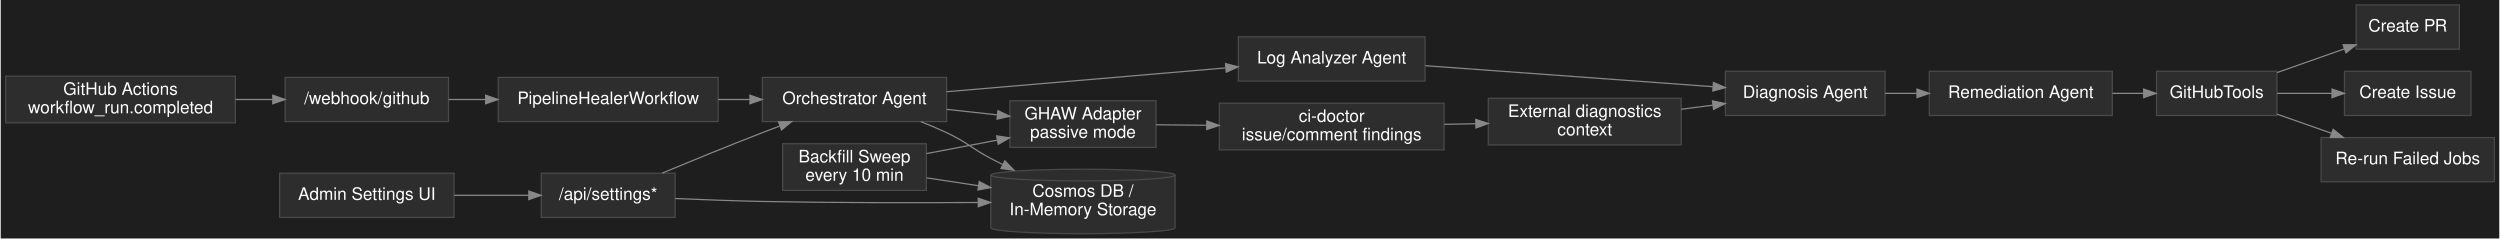
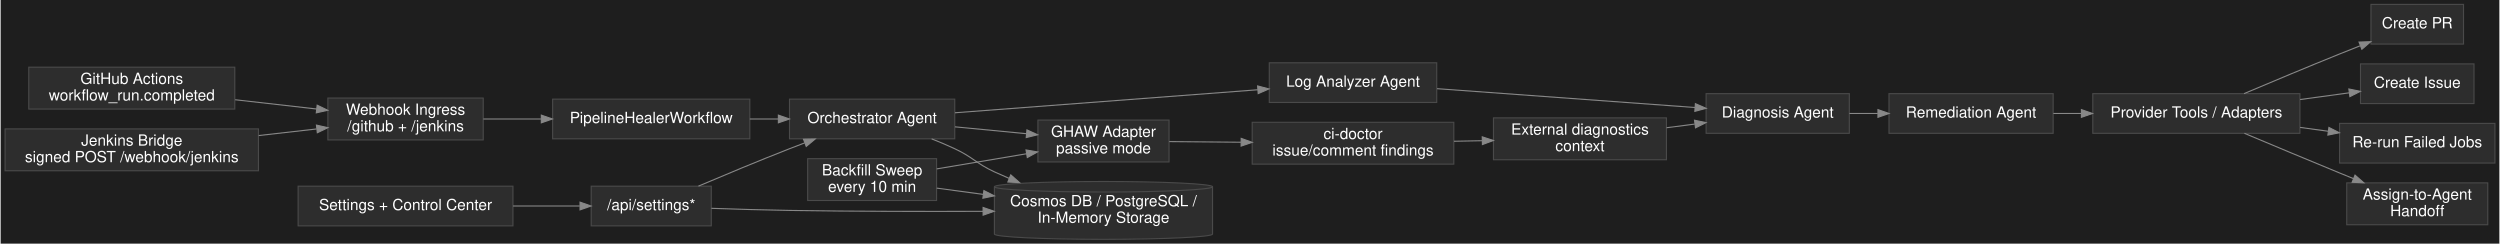
- <svg xmlns="http://www.w3.org/2000/svg" width="2034pt" height="194pt" viewBox="0.00 0.00 2034.00 194.12">
-   <g id="graph0" class="graph" transform="scale(1 1) rotate(0) translate(4 190.12)">
-     <polygon fill="#1e1e1e" stroke="transparent" points="-4,4 -4,-190.12 2030,-190.12 2030,4 -4,4" />
+ <svg xmlns="http://www.w3.org/2000/svg" width="2268pt" height="221pt" viewBox="0.00 0.00 2268.00 221.12">
+   <g id="graph0" class="graph" transform="scale(1 1) rotate(0) translate(4 217.12)">
+     <polygon fill="#1e1e1e" stroke="transparent" points="-4,4 -4,-217.12 2264,-217.12 2264,4 -4,4" />
    <g id="node1" class="node">
-       <polygon fill="#2d2d2d" stroke="#4a4a4a" points="187,-128.12 0,-128.12 0,-90.12 187,-90.12 187,-128.12" />
-       <text text-anchor="middle" x="93.5" y="-112.92" font-family="Helvetica,sans-Serif" font-size="14.00" fill="white">GitHub Actions</text>
-       <text text-anchor="middle" x="93.5" y="-97.92" font-family="Helvetica,sans-Serif" font-size="14.00" fill="white">workflow_run.completed</text>
+       <polygon fill="#2d2d2d" stroke="#4a4a4a" points="208.5,-156.12 21.5,-156.12 21.5,-118.12 208.5,-118.12 208.5,-156.12" />
+       <text text-anchor="middle" x="115" y="-140.93" font-family="Helvetica,sans-Serif" font-size="14.00" fill="white">GitHub Actions</text>
+       <text text-anchor="middle" x="115" y="-125.92" font-family="Helvetica,sans-Serif" font-size="14.00" fill="white">workflow_run.completed</text>
+     </g>
+     <g id="node3" class="node">
+       <polygon fill="#2d2d2d" stroke="#4a4a4a" points="434,-128.12 293,-128.12 293,-90.12 434,-90.12 434,-128.12" />
+       <text text-anchor="middle" x="363.5" y="-112.92" font-family="Helvetica,sans-Serif" font-size="14.00" fill="white">Webhook Ingress</text>
+       <text text-anchor="middle" x="363.5" y="-97.92" font-family="Helvetica,sans-Serif" font-size="14.00" fill="white">/github + /jenkins</text>
+     </g>
+     <g id="edge1" class="edge">
+       <path fill="none" stroke="#888888" d="M208.84,-126.58C233.2,-123.81 259.25,-120.85 282.85,-118.17" />
+       <polygon fill="#888888" stroke="#888888" points="283.27,-121.65 292.81,-117.04 282.48,-114.69 283.27,-121.65" />
    </g>
    <g id="node2" class="node">
-       <polygon fill="#2d2d2d" stroke="#4a4a4a" points="360.5,-127.12 227.5,-127.12 227.5,-91.12 360.5,-91.12 360.5,-127.12" />
-       <text text-anchor="middle" x="294" y="-105.42" font-family="Helvetica,sans-Serif" font-size="14.00" fill="white">/webhook/github</text>
-     </g>
-     <g id="edge1" class="edge">
-       <path fill="none" stroke="#888888" d="M187.07,-109.12C197.19,-109.12 207.41,-109.12 217.3,-109.12" />
-       <polygon fill="#888888" stroke="#888888" points="217.47,-112.63 227.47,-109.12 217.47,-105.63 217.47,-112.63" />
-     </g>
-     <g id="node3" class="node">
-       <polygon fill="#2d2d2d" stroke="#4a4a4a" points="580,-127.12 401,-127.12 401,-91.12 580,-91.12 580,-127.12" />
-       <text text-anchor="middle" x="490.5" y="-105.42" font-family="Helvetica,sans-Serif" font-size="14.00" fill="white">PipelineHealerWorkflow</text>
+       <polygon fill="#2d2d2d" stroke="#4a4a4a" points="230,-100.12 0,-100.12 0,-62.12 230,-62.12 230,-100.12" />
+       <text text-anchor="middle" x="115" y="-84.92" font-family="Helvetica,sans-Serif" font-size="14.00" fill="white">Jenkins Bridge</text>
+       <text text-anchor="middle" x="115" y="-69.92" font-family="Helvetica,sans-Serif" font-size="14.00" fill="white">signed POST /webhook/jenkins</text>
    </g>
    <g id="edge2" class="edge">
-       <path fill="none" stroke="#888888" d="M360.58,-109.12C370.26,-109.12 380.4,-109.12 390.57,-109.12" />
-       <polygon fill="#888888" stroke="#888888" points="390.74,-112.63 400.74,-109.12 390.74,-105.63 390.74,-112.63" />
+       <path fill="none" stroke="#888888" d="M230.23,-94.1C247.96,-96.11 265.94,-98.16 282.69,-100.06" />
+       <polygon fill="#888888" stroke="#888888" points="282.62,-103.57 292.95,-101.22 283.41,-96.62 282.62,-103.57" />
    </g>
    <g id="node4" class="node">
-       <polygon fill="#2d2d2d" stroke="#4a4a4a" points="766,-127.12 616,-127.12 616,-91.12 766,-91.12 766,-127.12" />
-       <text text-anchor="middle" x="691" y="-105.42" font-family="Helvetica,sans-Serif" font-size="14.00" fill="white">Orchestrator Agent</text>
+       <polygon fill="#2d2d2d" stroke="#4a4a4a" points="676,-127.12 497,-127.12 497,-91.12 676,-91.12 676,-127.12" />
+       <text text-anchor="middle" x="586.5" y="-105.42" font-family="Helvetica,sans-Serif" font-size="14.00" fill="white">PipelineHealerWorkflow</text>
    </g>
    <g id="edge3" class="edge">
-       <path fill="none" stroke="#888888" d="M580.01,-109.12C588.54,-109.12 597.17,-109.12 605.65,-109.12" />
-       <polygon fill="#888888" stroke="#888888" points="605.91,-112.63 615.91,-109.12 605.91,-105.63 605.91,-112.63" />
+       <path fill="none" stroke="#888888" d="M434.12,-109.12C450.73,-109.12 468.77,-109.12 486.41,-109.12" />
+       <polygon fill="#888888" stroke="#888888" points="486.74,-112.63 496.74,-109.12 486.74,-105.63 486.74,-112.63" />
    </g>
    <g id="node5" class="node">
-       <polygon fill="#2d2d2d" stroke="#4a4a4a" points="1155.5,-160.12 1003.5,-160.12 1003.5,-124.12 1155.5,-124.12 1155.5,-160.12" />
-       <text text-anchor="middle" x="1079.5" y="-138.43" font-family="Helvetica,sans-Serif" font-size="14.00" fill="white">Log Analyzer Agent</text>
+       <polygon fill="#2d2d2d" stroke="#4a4a4a" points="862,-127.12 712,-127.12 712,-91.12 862,-91.12 862,-127.12" />
+       <text text-anchor="middle" x="787" y="-105.42" font-family="Helvetica,sans-Serif" font-size="14.00" fill="white">Orchestrator Agent</text>
    </g>
    <g id="edge4" class="edge">
-       <path fill="none" stroke="#888888" d="M766.06,-115.45C830.9,-120.98 925.11,-129.03 993.11,-134.83" />
-       <polygon fill="#888888" stroke="#888888" points="993.11,-138.35 1003.37,-135.71 993.7,-131.37 993.11,-138.35" />
+       <path fill="none" stroke="#888888" d="M676.01,-109.12C684.54,-109.12 693.17,-109.12 701.65,-109.12" />
+       <polygon fill="#888888" stroke="#888888" points="701.91,-112.63 711.91,-109.12 701.91,-105.63 701.91,-112.63" />
+     </g>
+     <g id="node6" class="node">
+       <polygon fill="#2d2d2d" stroke="#4a4a4a" points="1299.5,-160.12 1147.5,-160.12 1147.5,-124.12 1299.5,-124.12 1299.5,-160.12" />
+       <text text-anchor="middle" x="1223.5" y="-138.43" font-family="Helvetica,sans-Serif" font-size="14.00" fill="white">Log Analyzer Agent</text>
+     </g>
+     <g id="edge5" class="edge">
+       <path fill="none" stroke="#888888" d="M862.2,-114.76C938.44,-120.55 1056.99,-129.55 1137.09,-135.64" />
+       <polygon fill="#888888" stroke="#888888" points="1136.91,-139.13 1147.15,-136.4 1137.44,-132.15 1136.91,-139.13" />
+     </g>
+     <g id="node14" class="node">
+       <polygon fill="#2d2d2d" stroke="#4a4a4a" points="1056.5,-108.12 937.5,-108.12 937.5,-70.12 1056.5,-70.12 1056.5,-108.12" />
+       <text text-anchor="middle" x="997" y="-92.92" font-family="Helvetica,sans-Serif" font-size="14.00" fill="white">GHAW Adapter</text>
+       <text text-anchor="middle" x="997" y="-77.92" font-family="Helvetica,sans-Serif" font-size="14.00" fill="white">passive mode</text>
+     </g>
+     <g id="edge7" class="edge">
+       <path fill="none" stroke="#888888" d="M862.21,-101.99C883.37,-99.96 906.32,-97.75 927.14,-95.75" />
+       <polygon fill="#888888" stroke="#888888" points="927.55,-99.22 937.17,-94.78 926.88,-92.25 927.55,-99.22" />
+     </g>
+     <g id="node18" class="node">
+       <path fill="#2d2d2d" stroke="#4a4a4a" d="M1096,-47.6C1096,-50.24 1051.63,-52.38 997,-52.38 942.37,-52.38 898,-50.24 898,-47.6 898,-47.6 898,-4.65 898,-4.65 898,-2.01 942.37,0.13 997,0.13 1051.63,0.13 1096,-2.01 1096,-4.65 1096,-4.65 1096,-47.6 1096,-47.6" />
+       <path fill="none" stroke="#4a4a4a" d="M1096,-47.6C1096,-44.97 1051.63,-42.83 997,-42.83 942.37,-42.83 898,-44.97 898,-47.6" />
+       <text text-anchor="middle" x="997" y="-29.93" font-family="Helvetica,sans-Serif" font-size="14.00" fill="white">Cosmos DB / PostgreSQL /</text>
+       <text text-anchor="middle" x="997" y="-14.93" font-family="Helvetica,sans-Serif" font-size="14.00" fill="white">In-Memory Storage</text>
+     </g>
+     <g id="edge17" class="edge">
+       <path fill="none" stroke="#888888" d="M841.03,-91.08C848.16,-88.28 855.32,-85.26 862,-82.12 878.77,-74.25 881.21,-68.94 898,-61.12 902.33,-59.11 906.81,-57.14 911.36,-55.22" />
+       <polygon fill="#888888" stroke="#888888" points="912.85,-58.4 920.78,-51.37 910.2,-51.92 912.85,-58.4" />
+     </g>
+     <g id="node7" class="node">
+       <polygon fill="#2d2d2d" stroke="#4a4a4a" points="1674,-132.12 1544,-132.12 1544,-96.12 1674,-96.12 1674,-132.12" />
+       <text text-anchor="middle" x="1609" y="-110.42" font-family="Helvetica,sans-Serif" font-size="14.00" fill="white">Diagnosis Agent</text>
+     </g>
+     <g id="edge6" class="edge">
+       <path fill="none" stroke="#888888" d="M1299.81,-136.63C1367.55,-131.68 1466.5,-124.46 1533.88,-119.54" />
+       <polygon fill="#888888" stroke="#888888" points="1534.28,-123.02 1544,-118.8 1533.77,-116.04 1534.28,-123.02" />
+     </g>
+     <g id="node8" class="node">
+       <polygon fill="#2d2d2d" stroke="#4a4a4a" points="1859,-132.12 1710,-132.12 1710,-96.12 1859,-96.12 1859,-132.12" />
+       <text text-anchor="middle" x="1784.5" y="-110.42" font-family="Helvetica,sans-Serif" font-size="14.00" fill="white">Remediation Agent</text>
+     </g>
+     <g id="edge11" class="edge">
+       <path fill="none" stroke="#888888" d="M1674.11,-114.12C1682.51,-114.12 1691.21,-114.12 1699.86,-114.12" />
+       <polygon fill="#888888" stroke="#888888" points="1699.99,-117.63 1709.99,-114.12 1699.99,-110.63 1699.99,-117.63" />
+     </g>
+     <g id="node9" class="node">
+       <polygon fill="#2d2d2d" stroke="#4a4a4a" points="2083,-132.12 1895,-132.12 1895,-96.12 2083,-96.12 2083,-132.12" />
+       <text text-anchor="middle" x="1989" y="-110.42" font-family="Helvetica,sans-Serif" font-size="14.00" fill="white">Provider Tools / Adapters</text>
+     </g>
+     <g id="edge12" class="edge">
+       <path fill="none" stroke="#888888" d="M1859.18,-114.12C1867.47,-114.12 1876.03,-114.12 1884.61,-114.12" />
+       <polygon fill="#888888" stroke="#888888" points="1884.67,-117.63 1894.67,-114.12 1884.67,-110.63 1884.67,-117.63" />
+     </g>
+     <g id="node10" class="node">
+       <polygon fill="#2d2d2d" stroke="#4a4a4a" points="2231.5,-213.12 2147.5,-213.12 2147.5,-177.12 2231.5,-177.12 2231.5,-213.12" />
+       <text text-anchor="middle" x="2189.5" y="-191.43" font-family="Helvetica,sans-Serif" font-size="14.00" fill="white">Create PR</text>
+     </g>
+     <g id="edge13" class="edge">
+       <path fill="none" stroke="#888888" d="M2032.3,-132.16C2057.43,-142.79 2089.96,-156.41 2119,-168.12 2124.99,-170.54 2131.28,-173.04 2137.53,-175.5" />
+       <polygon fill="#888888" stroke="#888888" points="2136.68,-178.92 2147.27,-179.31 2139.23,-172.41 2136.68,-178.92" />
+     </g>
+     <g id="node11" class="node">
+       <polygon fill="#2d2d2d" stroke="#4a4a4a" points="2241,-159.12 2138,-159.12 2138,-123.12 2241,-123.12 2241,-159.12" />
+       <text text-anchor="middle" x="2189.5" y="-137.43" font-family="Helvetica,sans-Serif" font-size="14.00" fill="white">Create Issue</text>
+     </g>
+     <g id="edge14" class="edge">
+       <path fill="none" stroke="#888888" d="M2083.15,-126.79C2098.3,-128.86 2113.65,-130.94 2127.77,-132.86" />
+       <polygon fill="#888888" stroke="#888888" points="2127.43,-136.35 2137.81,-134.23 2128.37,-129.41 2127.43,-136.35" />
    </g>
    <g id="node12" class="node">
-       <polygon fill="#2d2d2d" stroke="#4a4a4a" points="936.5,-108.12 817.5,-108.12 817.5,-70.12 936.5,-70.12 936.5,-108.12" />
-       <text text-anchor="middle" x="877" y="-92.92" font-family="Helvetica,sans-Serif" font-size="14.00" fill="white">GHAW Adapter</text>
-       <text text-anchor="middle" x="877" y="-77.92" font-family="Helvetica,sans-Serif" font-size="14.00" fill="white">passive mode</text>
+       <polygon fill="#2d2d2d" stroke="#4a4a4a" points="2260,-105.12 2119,-105.12 2119,-69.12 2260,-69.12 2260,-105.12" />
+       <text text-anchor="middle" x="2189.5" y="-83.42" font-family="Helvetica,sans-Serif" font-size="14.00" fill="white">Re-run Failed Jobs</text>
    </g>
-     <g id="edge6" class="edge">
-       <path fill="none" stroke="#888888" d="M766.04,-101.08C779.65,-99.6 793.8,-98.06 807.25,-96.6" />
-       <polygon fill="#888888" stroke="#888888" points="807.81,-100.06 817.37,-95.5 807.05,-93.1 807.81,-100.06" />
+     <g id="edge15" class="edge">
+       <path fill="none" stroke="#888888" d="M2083.15,-101.46C2091.67,-100.3 2100.25,-99.13 2108.64,-97.99" />
+       <polygon fill="#888888" stroke="#888888" points="2109.33,-101.43 2118.76,-96.61 2108.38,-94.49 2109.33,-101.43" />
+     </g>
+     <g id="node13" class="node">
+       <polygon fill="#2d2d2d" stroke="#4a4a4a" points="2253.5,-51.12 2125.5,-51.12 2125.5,-13.12 2253.5,-13.12 2253.5,-51.12" />
+       <text text-anchor="middle" x="2189.5" y="-35.92" font-family="Helvetica,sans-Serif" font-size="14.00" fill="white">Assign-to-Agent</text>
+       <text text-anchor="middle" x="2189.5" y="-20.93" font-family="Helvetica,sans-Serif" font-size="14.00" fill="white">Handoff</text>
+     </g>
+     <g id="edge16" class="edge">
+       <path fill="none" stroke="#888888" d="M2032.65,-96.1C2057.75,-85.54 2090.14,-71.98 2119,-60.12 2123.1,-58.44 2127.35,-56.71 2131.62,-54.97" />
+       <polygon fill="#888888" stroke="#888888" points="2133.03,-58.17 2140.99,-51.17 2130.4,-51.68 2133.03,-58.17" />
+     </g>
+     <g id="node15" class="node">
+       <polygon fill="#2d2d2d" stroke="#4a4a4a" points="1315,-106.12 1132,-106.12 1132,-68.12 1315,-68.12 1315,-106.12" />
+       <text text-anchor="middle" x="1223.5" y="-90.92" font-family="Helvetica,sans-Serif" font-size="14.00" fill="white">ci-doctor</text>
+       <text text-anchor="middle" x="1223.5" y="-75.92" font-family="Helvetica,sans-Serif" font-size="14.00" fill="white">issue/comment findings</text>
+     </g>
+     <g id="edge8" class="edge">
+       <path fill="none" stroke="#888888" d="M1056.69,-88.6C1076.63,-88.42 1099.52,-88.22 1121.79,-88.02" />
+       <polygon fill="#888888" stroke="#888888" points="1122,-91.52 1131.97,-87.93 1121.94,-84.52 1122,-91.52" />
    </g>
    <g id="node16" class="node">
-       <path fill="#2d2d2d" stroke="#4a4a4a" d="M952,-47.6C952,-50.24 918.38,-52.38 877,-52.38 835.62,-52.38 802,-50.24 802,-47.6 802,-47.6 802,-4.65 802,-4.65 802,-2.01 835.62,0.13 877,0.13 918.38,0.13 952,-2.01 952,-4.65 952,-4.65 952,-47.6 952,-47.6" />
-       <path fill="none" stroke="#4a4a4a" d="M952,-47.6C952,-44.97 918.38,-42.83 877,-42.83 835.62,-42.83 802,-44.97 802,-47.6" />
-       <text text-anchor="middle" x="877" y="-29.93" font-family="Helvetica,sans-Serif" font-size="14.00" fill="white">Cosmos DB /</text>
-       <text text-anchor="middle" x="877" y="-14.93" font-family="Helvetica,sans-Serif" font-size="14.00" fill="white">In-Memory Storage</text>
+       <polygon fill="#2d2d2d" stroke="#4a4a4a" points="1508,-110.12 1351,-110.12 1351,-72.12 1508,-72.12 1508,-110.12" />
+       <text text-anchor="middle" x="1429.5" y="-94.92" font-family="Helvetica,sans-Serif" font-size="14.00" fill="white">External diagnostics</text>
+       <text text-anchor="middle" x="1429.5" y="-79.92" font-family="Helvetica,sans-Serif" font-size="14.00" fill="white">context</text>
    </g>
-     <g id="edge15" class="edge">
-       <path fill="none" stroke="#888888" d="M745.03,-91.08C752.16,-88.28 759.32,-85.26 766,-82.12 782.77,-74.25 785.61,-69.76 802,-61.12 805.11,-59.49 808.31,-57.84 811.56,-56.19" />
-       <polygon fill="#888888" stroke="#888888" points="813.39,-59.19 820.78,-51.6 810.27,-52.92 813.39,-59.19" />
-     </g>
-     <g id="node6" class="node">
-       <polygon fill="#2d2d2d" stroke="#4a4a4a" points="1530,-132.12 1400,-132.12 1400,-96.12 1530,-96.12 1530,-132.12" />
-       <text text-anchor="middle" x="1465" y="-110.42" font-family="Helvetica,sans-Serif" font-size="14.00" fill="white">Diagnosis Agent</text>
-     </g>
-     <g id="edge5" class="edge">
-       <path fill="none" stroke="#888888" d="M1155.81,-136.63C1223.55,-131.68 1322.5,-124.46 1389.88,-119.54" />
-       <polygon fill="#888888" stroke="#888888" points="1390.28,-123.02 1400,-118.8 1389.77,-116.04 1390.28,-123.02" />
-     </g>
-     <g id="node7" class="node">
-       <polygon fill="#2d2d2d" stroke="#4a4a4a" points="1715,-132.12 1566,-132.12 1566,-96.12 1715,-96.12 1715,-132.12" />
-       <text text-anchor="middle" x="1640.5" y="-110.42" font-family="Helvetica,sans-Serif" font-size="14.00" fill="white">Remediation Agent</text>
+     <g id="edge9" class="edge">
+       <path fill="none" stroke="#888888" d="M1315.17,-88.9C1323.64,-89.07 1332.22,-89.24 1340.66,-89.4" />
+       <polygon fill="#888888" stroke="#888888" points="1340.82,-92.91 1350.89,-89.6 1340.96,-85.91 1340.82,-92.91" />
    </g>
    <g id="edge10" class="edge">
-       <path fill="none" stroke="#888888" d="M1530.11,-114.12C1538.51,-114.12 1547.21,-114.12 1555.86,-114.12" />
-       <polygon fill="#888888" stroke="#888888" points="1555.99,-117.63 1565.99,-114.12 1555.99,-110.63 1555.99,-117.63" />
-     </g>
-     <g id="node8" class="node">
-       <polygon fill="#2d2d2d" stroke="#4a4a4a" points="1849,-132.12 1751,-132.12 1751,-96.12 1849,-96.12 1849,-132.12" />
-       <text text-anchor="middle" x="1800" y="-110.42" font-family="Helvetica,sans-Serif" font-size="14.00" fill="white">GitHubTools</text>
-     </g>
-     <g id="edge11" class="edge">
-       <path fill="none" stroke="#888888" d="M1715.18,-114.12C1723.62,-114.12 1732.14,-114.12 1740.35,-114.12" />
-       <polygon fill="#888888" stroke="#888888" points="1740.56,-117.63 1750.56,-114.12 1740.56,-110.63 1740.56,-117.63" />
-     </g>
-     <g id="node9" class="node">
-       <polygon fill="#2d2d2d" stroke="#4a4a4a" points="1997.5,-186.12 1913.5,-186.12 1913.5,-150.12 1997.5,-150.12 1997.5,-186.12" />
-       <text text-anchor="middle" x="1955.5" y="-164.43" font-family="Helvetica,sans-Serif" font-size="14.00" fill="white">Create PR</text>
-     </g>
-     <g id="edge12" class="edge">
-       <path fill="none" stroke="#888888" d="M1849.15,-131.06C1866.58,-137.2 1886.31,-144.14 1903.95,-150.34" />
-       <polygon fill="#888888" stroke="#888888" points="1902.9,-153.68 1913.5,-153.7 1905.23,-147.08 1902.9,-153.68" />
-     </g>
-     <g id="node10" class="node">
-       <polygon fill="#2d2d2d" stroke="#4a4a4a" points="2007,-132.12 1904,-132.12 1904,-96.12 2007,-96.12 2007,-132.12" />
-       <text text-anchor="middle" x="1955.5" y="-110.42" font-family="Helvetica,sans-Serif" font-size="14.00" fill="white">Create Issue</text>
-     </g>
-     <g id="edge13" class="edge">
-       <path fill="none" stroke="#888888" d="M1849.15,-114.12C1863.29,-114.12 1878.95,-114.12 1893.77,-114.12" />
-       <polygon fill="#888888" stroke="#888888" points="1893.87,-117.63 1903.87,-114.12 1893.87,-110.63 1893.87,-117.63" />
-     </g>
-     <g id="node11" class="node">
-       <polygon fill="#2d2d2d" stroke="#4a4a4a" points="2026,-78.12 1885,-78.12 1885,-42.12 2026,-42.12 2026,-78.12" />
-       <text text-anchor="middle" x="1955.5" y="-56.42" font-family="Helvetica,sans-Serif" font-size="14.00" fill="white">Re-run Failed Jobs</text>
-     </g>
-     <g id="edge14" class="edge">
-       <path fill="none" stroke="#888888" d="M1849.15,-97.19C1863.21,-92.24 1878.77,-86.77 1893.52,-81.58" />
-       <polygon fill="#888888" stroke="#888888" points="1894.8,-84.84 1903.07,-78.22 1892.47,-78.23 1894.8,-84.84" />
-     </g>
-     <g id="node13" class="node">
-       <polygon fill="#2d2d2d" stroke="#4a4a4a" points="1171,-106.12 988,-106.12 988,-68.12 1171,-68.12 1171,-106.12" />
-       <text text-anchor="middle" x="1079.5" y="-90.92" font-family="Helvetica,sans-Serif" font-size="14.00" fill="white">ci-doctor</text>
-       <text text-anchor="middle" x="1079.5" y="-75.92" font-family="Helvetica,sans-Serif" font-size="14.00" fill="white">issue/comment findings</text>
-     </g>
-     <g id="edge7" class="edge">
-       <path fill="none" stroke="#888888" d="M936.53,-88.54C949.46,-88.41 963.52,-88.27 977.59,-88.13" />
-       <polygon fill="#888888" stroke="#888888" points="977.86,-91.63 987.82,-88.03 977.79,-84.63 977.86,-91.63" />
-     </g>
-     <g id="node14" class="node">
-       <polygon fill="#2d2d2d" stroke="#4a4a4a" points="1364,-110.12 1207,-110.12 1207,-72.12 1364,-72.12 1364,-110.12" />
-       <text text-anchor="middle" x="1285.5" y="-94.92" font-family="Helvetica,sans-Serif" font-size="14.00" fill="white">External diagnostics</text>
-       <text text-anchor="middle" x="1285.5" y="-79.92" font-family="Helvetica,sans-Serif" font-size="14.00" fill="white">context</text>
-     </g>
-     <g id="edge8" class="edge">
-       <path fill="none" stroke="#888888" d="M1171.17,-88.9C1179.64,-89.07 1188.22,-89.24 1196.66,-89.4" />
-       <polygon fill="#888888" stroke="#888888" points="1196.82,-92.91 1206.89,-89.6 1196.96,-85.91 1196.82,-92.91" />
-     </g>
-     <g id="edge9" class="edge">
-       <path fill="none" stroke="#888888" d="M1364.1,-101.18C1372.58,-102.28 1381.21,-103.4 1389.66,-104.49" />
-       <polygon fill="#888888" stroke="#888888" points="1389.49,-108 1399.86,-105.81 1390.39,-101.06 1389.49,-108" />
-     </g>
-     <g id="node15" class="node">
-       <polygon fill="#2d2d2d" stroke="#4a4a4a" points="749.5,-73.12 632.5,-73.12 632.5,-35.12 749.5,-35.12 749.5,-73.12" />
-       <text text-anchor="middle" x="691" y="-57.92" font-family="Helvetica,sans-Serif" font-size="14.00" fill="white">Backfill Sweep</text>
-       <text text-anchor="middle" x="691" y="-42.92" font-family="Helvetica,sans-Serif" font-size="14.00" fill="white">every 10 min</text>
-     </g>
-     <g id="edge16" class="edge">
-       <path fill="none" stroke="#888888" d="M749.71,-65.1C767.94,-68.57 788.26,-72.43 807.18,-76.03" />
-       <polygon fill="#888888" stroke="#888888" points="806.75,-79.51 817.22,-77.94 808.05,-72.64 806.75,-79.51" />
-     </g>
-     <g id="edge17" class="edge">
-       <path fill="none" stroke="#888888" d="M749.71,-45.34C763.03,-43.32 777.46,-41.12 791.65,-38.96" />
-       <polygon fill="#888888" stroke="#888888" points="792.56,-42.36 801.92,-37.4 791.51,-35.44 792.56,-42.36" />
+       <path fill="none" stroke="#888888" d="M1508.1,-101.18C1516.58,-102.28 1525.21,-103.4 1533.66,-104.49" />
+       <polygon fill="#888888" stroke="#888888" points="1533.49,-108 1543.86,-105.81 1534.39,-101.06 1533.49,-108" />
    </g>
    <g id="node17" class="node">
-       <polygon fill="#2d2d2d" stroke="#4a4a4a" points="365,-49.12 223,-49.12 223,-13.12 365,-13.12 365,-49.12" />
-       <text text-anchor="middle" x="294" y="-27.43" font-family="Helvetica,sans-Serif" font-size="14.00" fill="white">Admin Settings UI</text>
-     </g>
-     <g id="node18" class="node">
-       <polygon fill="#2d2d2d" stroke="#4a4a4a" points="545,-49.12 436,-49.12 436,-13.12 545,-13.12 545,-49.12" />
-       <text text-anchor="middle" x="490.5" y="-27.43" font-family="Helvetica,sans-Serif" font-size="14.00" fill="white">/api/settings*</text>
+       <polygon fill="#2d2d2d" stroke="#4a4a4a" points="845.5,-73.12 728.5,-73.12 728.5,-35.12 845.5,-35.12 845.5,-73.12" />
+       <text text-anchor="middle" x="787" y="-57.92" font-family="Helvetica,sans-Serif" font-size="14.00" fill="white">Backfill Sweep</text>
+       <text text-anchor="middle" x="787" y="-42.92" font-family="Helvetica,sans-Serif" font-size="14.00" fill="white">every 10 min</text>
    </g>
    <g id="edge18" class="edge">
-       <path fill="none" stroke="#888888" d="M365.22,-31.12C384.96,-31.12 406.31,-31.12 425.65,-31.12" />
-       <polygon fill="#888888" stroke="#888888" points="425.87,-34.63 435.87,-31.12 425.87,-27.63 425.87,-34.63" />
+       <path fill="none" stroke="#888888" d="M845.66,-63.83C870.93,-68.08 900.78,-73.1 927.2,-77.55" />
+       <polygon fill="#888888" stroke="#888888" points="926.7,-81.01 937.14,-79.22 927.86,-74.11 926.7,-81.01" />
    </g>
    <g id="edge19" class="edge">
-       <path fill="none" stroke="#888888" d="M534.55,-49.24C558.45,-59.18 588.77,-71.59 616,-82.12 620.54,-83.88 625.26,-85.68 630,-87.46" />
-       <polygon fill="#888888" stroke="#888888" points="629.15,-90.88 639.75,-91.09 631.6,-84.32 629.15,-90.88" />
+       <path fill="none" stroke="#888888" d="M845.66,-46.36C858.85,-44.59 873.29,-42.64 887.83,-40.69" />
+       <polygon fill="#888888" stroke="#888888" points="888.46,-44.13 897.91,-39.33 887.53,-37.2 888.46,-44.13" />
+     </g>
+     <g id="node19" class="node">
+       <polygon fill="#2d2d2d" stroke="#4a4a4a" points="461,-48.12 266,-48.12 266,-12.12 461,-12.12 461,-48.12" />
+       <text text-anchor="middle" x="363.5" y="-26.43" font-family="Helvetica,sans-Serif" font-size="14.00" fill="white">Settings + Control Center</text>
+     </g>
+     <g id="node20" class="node">
+       <polygon fill="#2d2d2d" stroke="#4a4a4a" points="641,-48.12 532,-48.12 532,-12.12 641,-12.12 641,-48.12" />
+       <text text-anchor="middle" x="586.5" y="-26.43" font-family="Helvetica,sans-Serif" font-size="14.00" fill="white">/api/settings*</text>
    </g>
    <g id="edge20" class="edge">
-       <path fill="none" stroke="#888888" d="M545.11,-28.5C567.07,-27.55 592.75,-26.59 616,-26.12 674.58,-24.95 740.6,-24.97 791.46,-25.27" />
-       <polygon fill="#888888" stroke="#888888" points="791.72,-28.77 801.74,-25.33 791.77,-21.77 791.72,-28.77" />
+       <path fill="none" stroke="#888888" d="M461.11,-30.12C481.59,-30.12 502.72,-30.12 521.62,-30.12" />
+       <polygon fill="#888888" stroke="#888888" points="521.88,-33.63 531.88,-30.12 521.88,-26.63 521.88,-33.63" />
+     </g>
+     <g id="edge21" class="edge">
+       <path fill="none" stroke="#888888" d="M629.37,-48.18C653.44,-58.41 684.29,-71.29 712,-82.12 716.46,-83.87 721.09,-85.64 725.75,-87.4" />
+       <polygon fill="#888888" stroke="#888888" points="724.74,-90.76 735.33,-90.99 727.19,-84.2 724.74,-90.76" />
+     </g>
+     <g id="edge22" class="edge">
+       <path fill="none" stroke="#888888" d="M641.11,-28.03C663.08,-27.26 688.76,-26.5 712,-26.12 770.01,-25.19 834.69,-25.12 887.66,-25.31" />
+       <polygon fill="#888888" stroke="#888888" points="887.73,-28.81 897.75,-25.35 887.76,-21.81 887.73,-28.81" />
    </g>
  </g>
</svg>
